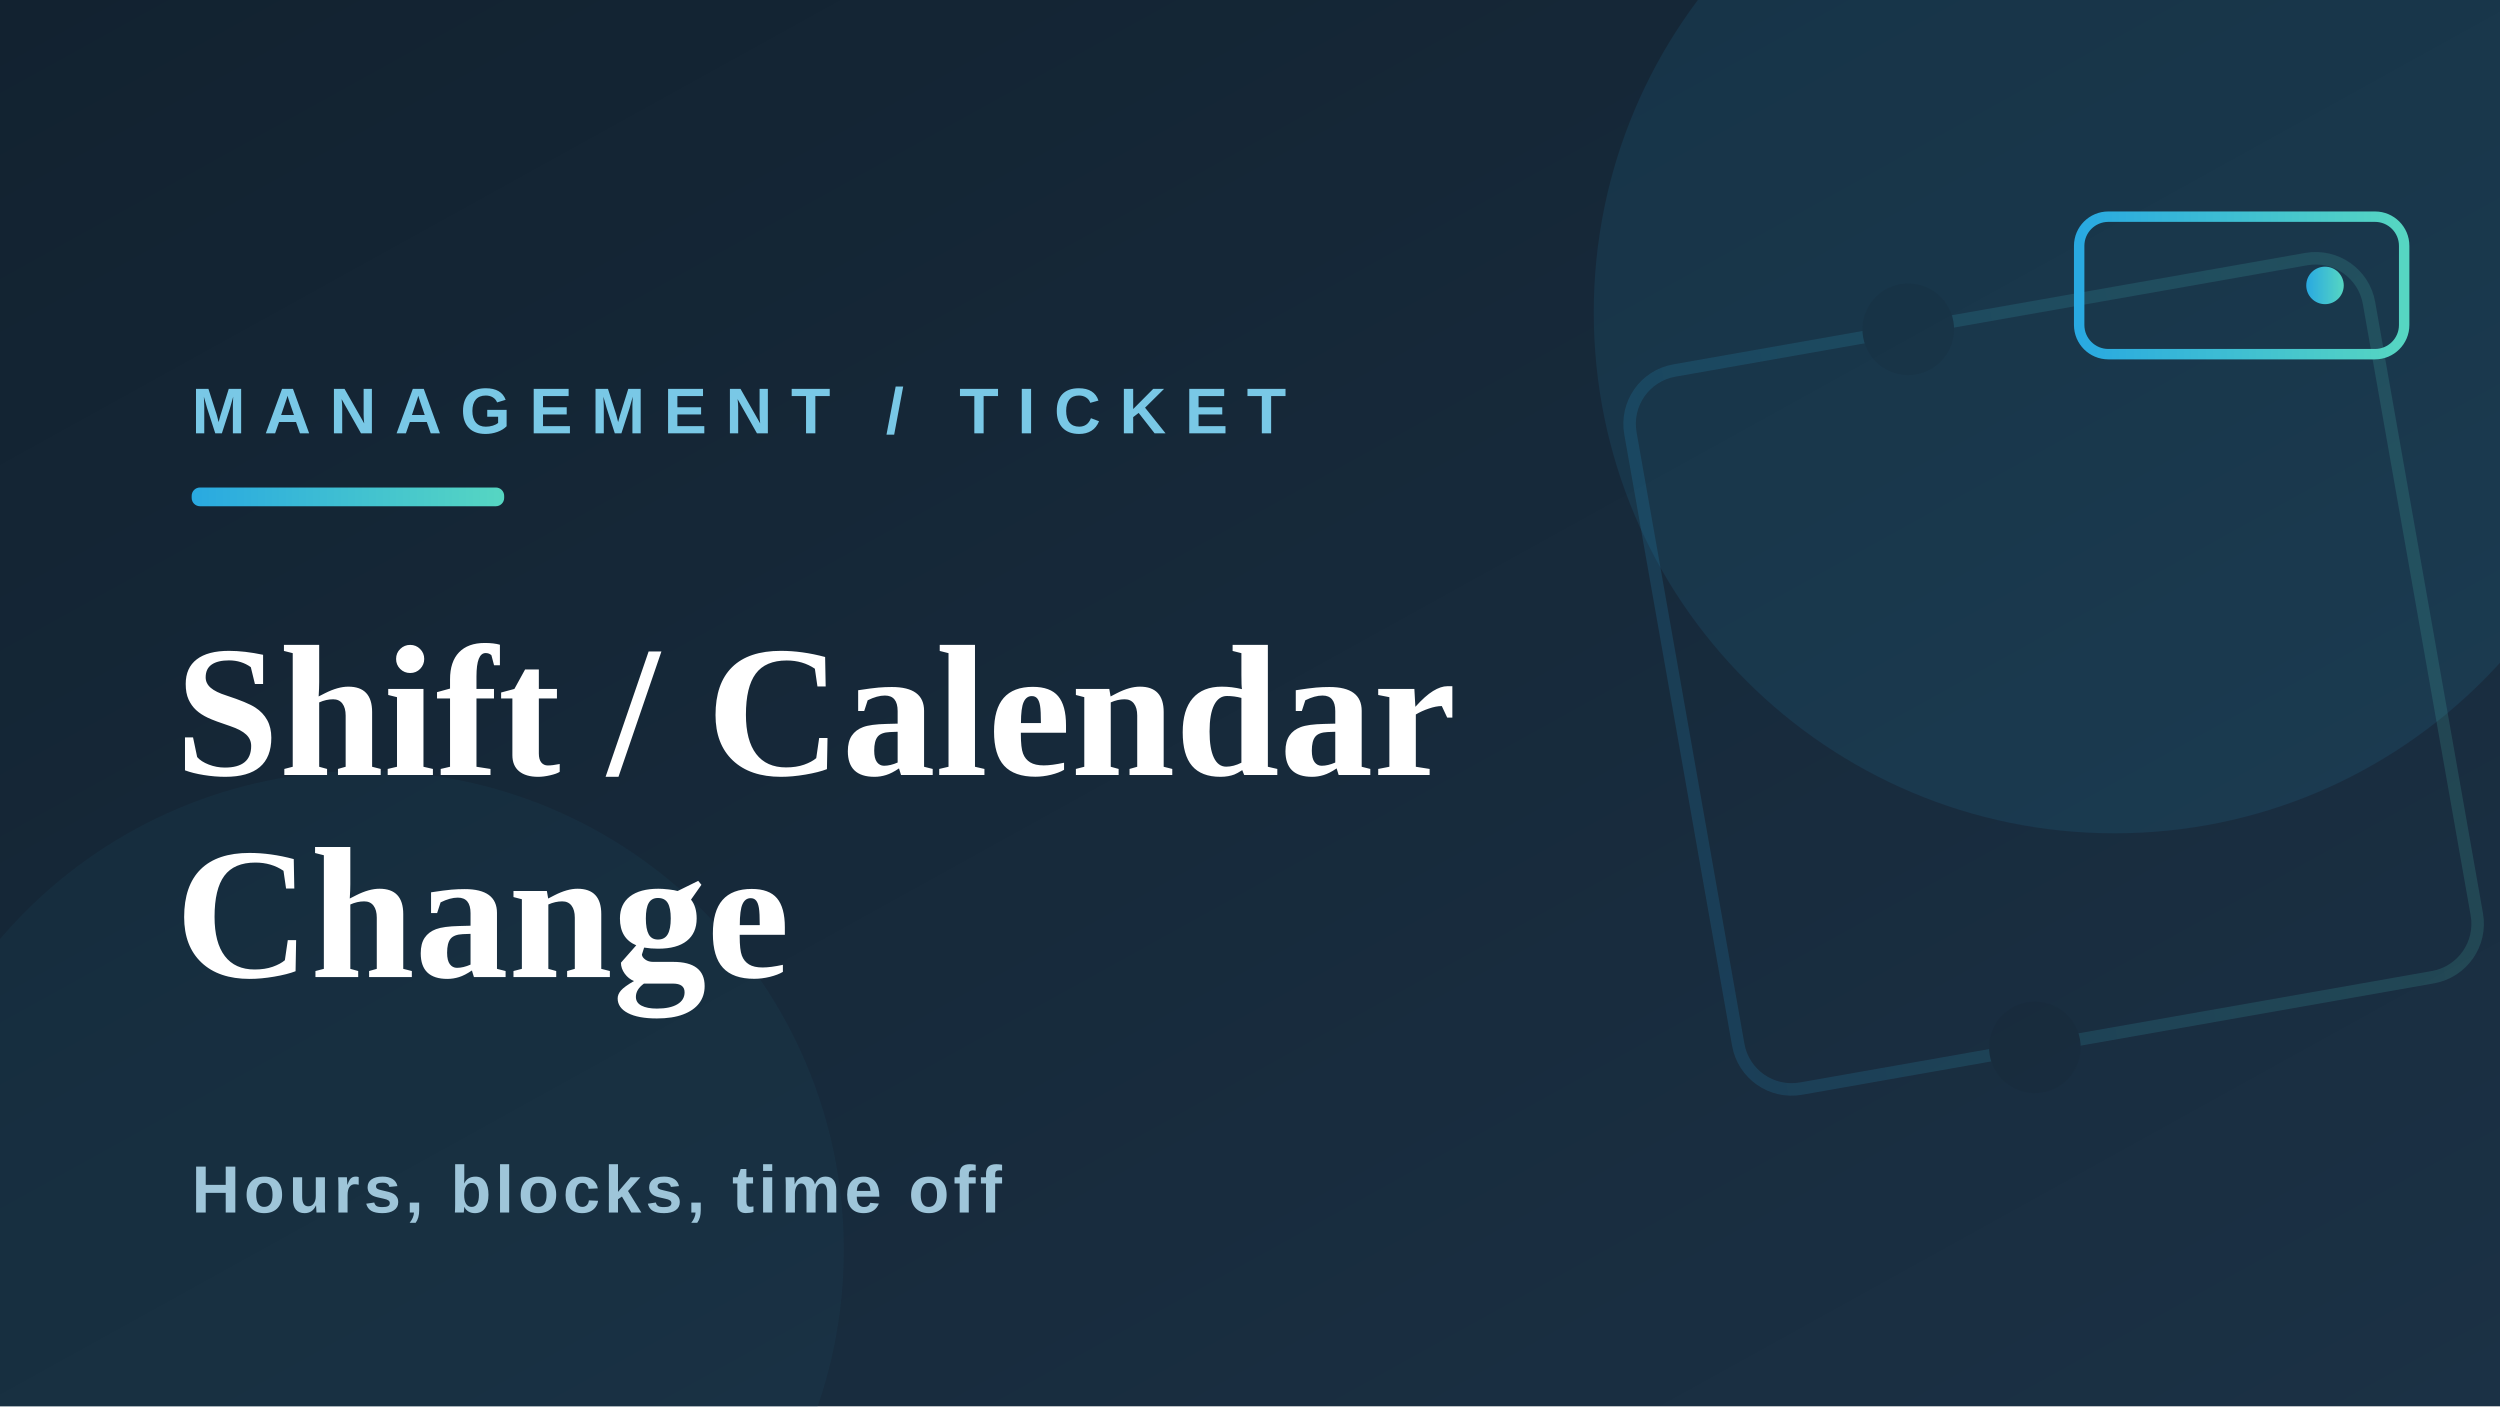
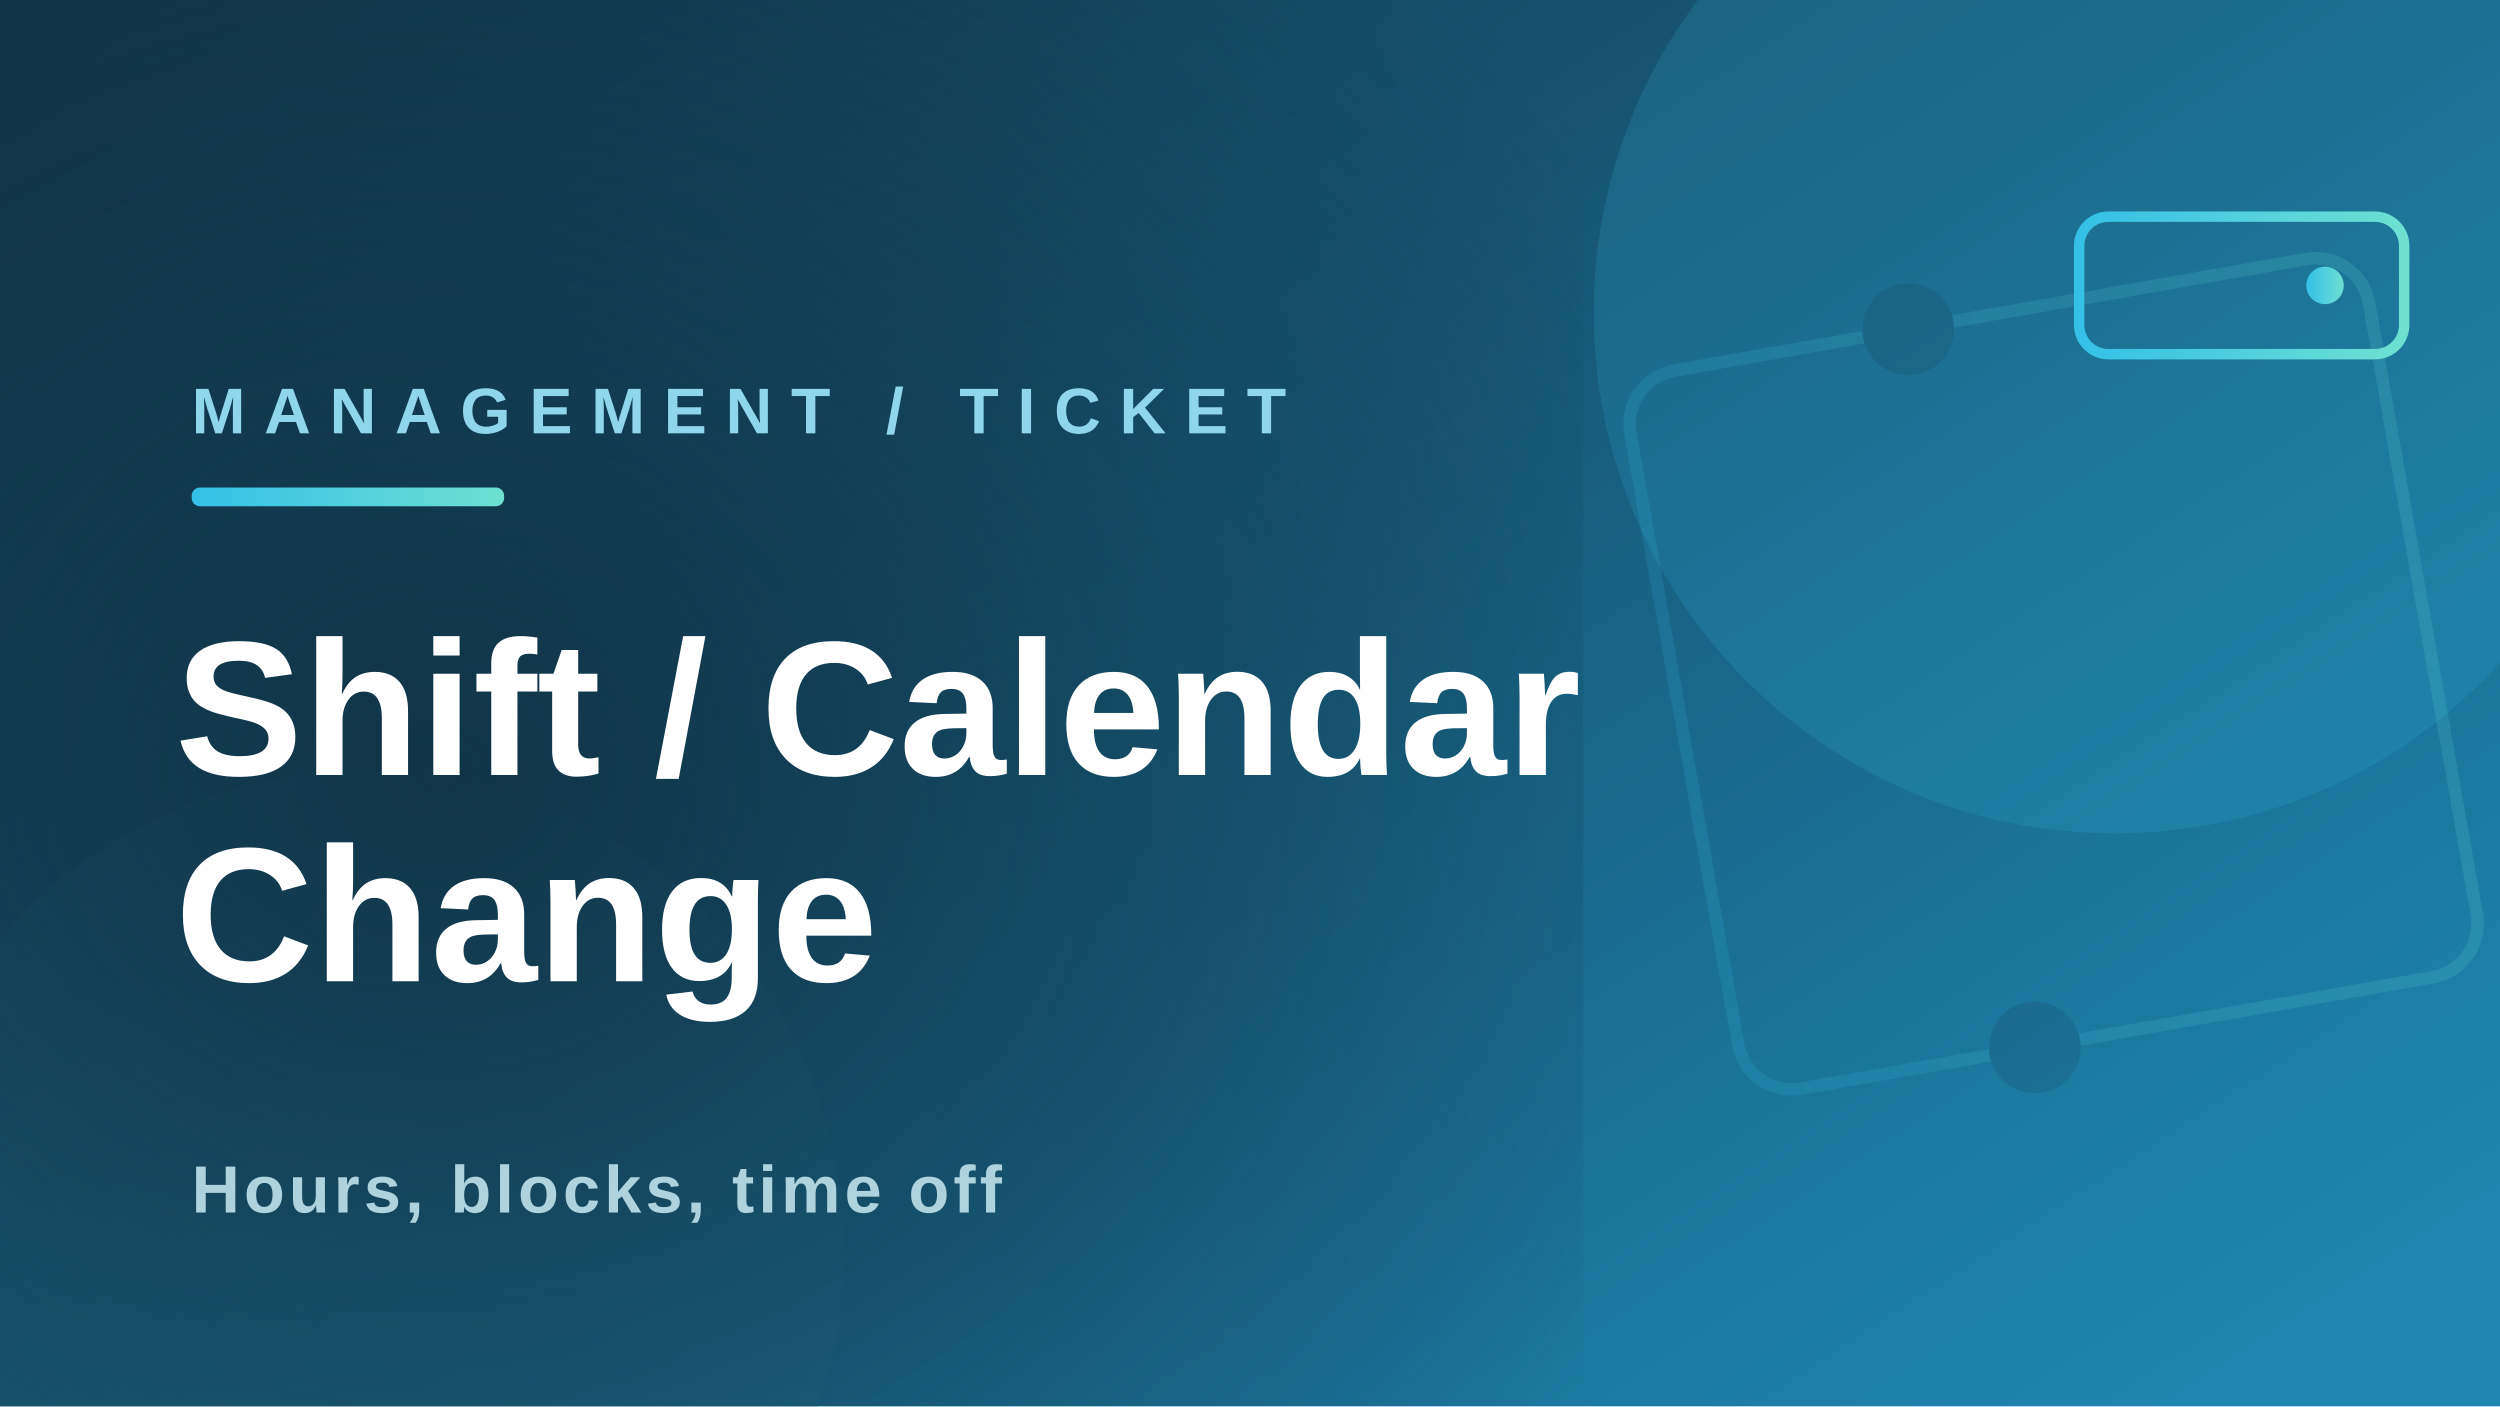
<svg xmlns="http://www.w3.org/2000/svg" viewBox="0 0 1200 675" width="1200" height="675">
  <defs>
-     <linearGradient id="bg" x1="0" y1="0" x2="1" y2="1">
-       <stop offset="0" stop-color="#122230" />
-       <stop offset="1" stop-color="#1B3145" />
+     <linearGradient id="bg" x1="0" y1="0" x2="1" y2="0.85">
+       <stop offset="0" stop-color="#103246" />
+       <stop offset="1" stop-color="#1E86B0" />
    </linearGradient>
    <linearGradient id="acc" x1="0" y1="0" x2="1" y2="0">
-       <stop offset="0" stop-color="#29A9E1" />
-       <stop offset="1" stop-color="#56D6C2" />
+       <stop offset="0" stop-color="#34C0E8" />
+       <stop offset="1" stop-color="#6EE0D2" />
    </linearGradient>
+     <radialGradient id="shade" cx="0.28" cy="0.55" r="0.85">
+       <stop offset="0" stop-color="#103246" stop-opacity="0.92" />
+       <stop offset="1" stop-color="#103246" stop-opacity="0" />
+     </radialGradient>
  </defs>
  <rect width="1200" height="675" fill="url(#bg)" />
-   <circle cx="1015" cy="150" r="250" fill="#29A9E1" opacity="0.10" />
-   <circle cx="175" cy="600" r="230" fill="#1E5870" opacity="0.13" />
-   <g transform="rotate(-10 980 360)" opacity="0.15">
+   <circle cx="1015" cy="150" r="250" fill="#34C0E8" opacity="0.16" />
+   <circle cx="175" cy="600" r="230" fill="#2A7A96" opacity="0.18" />
+   <rect width="760" height="675" fill="url(#shade)" />
+   <g transform="rotate(-10 980 360)" opacity="0.16">
    <rect x="812" y="150" width="360" height="350" rx="26" fill="none" stroke="url(#acc)" stroke-width="6" />
    <line x1="952" y1="160" x2="952" y2="490" stroke="url(#acc)" stroke-width="4" stroke-dasharray="16 13" />
-     <circle cx="952" cy="150" r="22" fill="#122230" />
-     <circle cx="952" cy="500" r="22" fill="#122230" />
+     <circle cx="952" cy="150" r="22" fill="#103246" />
+     <circle cx="952" cy="500" r="22" fill="#103246" />
  </g>
  <g transform="translate(998,104)">
    <rect x="0" y="0" width="156" height="66" rx="14" fill="none" stroke="url(#acc)" stroke-width="5" />
    <line x1="56" y1="7" x2="56" y2="59" stroke="url(#acc)" stroke-width="4" stroke-dasharray="9 7" />
    <circle cx="118" cy="33" r="9" fill="url(#acc)" />
  </g>
-   <text x="92" y="208" fill="#79C8E6" font-family="'Helvetica Neue',Arial,sans-serif" font-size="31" font-weight="700" letter-spacing="9">MANAGEMENT / TICKET</text>
+   <text x="92" y="208" fill="#8FD6EC" font-family="'Helvetica Neue',Arial,sans-serif" font-size="31" font-weight="700" letter-spacing="9">MANAGEMENT / TICKET</text>
  <rect x="92" y="234" width="150" height="9" rx="4" fill="url(#acc)" />
-   <text x="84" y="372" fill="#FFFFFF" font-family="Georgia,'Times New Roman',serif" font-size="90" font-weight="700">Shift / Calendar</text>
-   <text x="84" y="469" fill="#FFFFFF" font-family="Georgia,'Times New Roman',serif" font-size="90" font-weight="700">Change</text>
-   <text x="92" y="582" fill="#9EC5D9" font-family="'Helvetica Neue',Arial,sans-serif" font-size="32" font-weight="600" letter-spacing="2">Hours, blocks, time off</text>
+   <text x="84" y="372" fill="#FFFFFF" font-family="'Helvetica Neue',Arial,sans-serif" font-size="92" font-weight="700">Shift / Calendar</text>
+   <text x="84" y="471" fill="#FFFFFF" font-family="'Helvetica Neue',Arial,sans-serif" font-size="92" font-weight="700">Change</text>
+   <text x="92" y="582" fill="#AED2DE" font-family="'Helvetica Neue',Arial,sans-serif" font-size="32" font-weight="600" letter-spacing="2">Hours, blocks, time off</text>
</svg>
